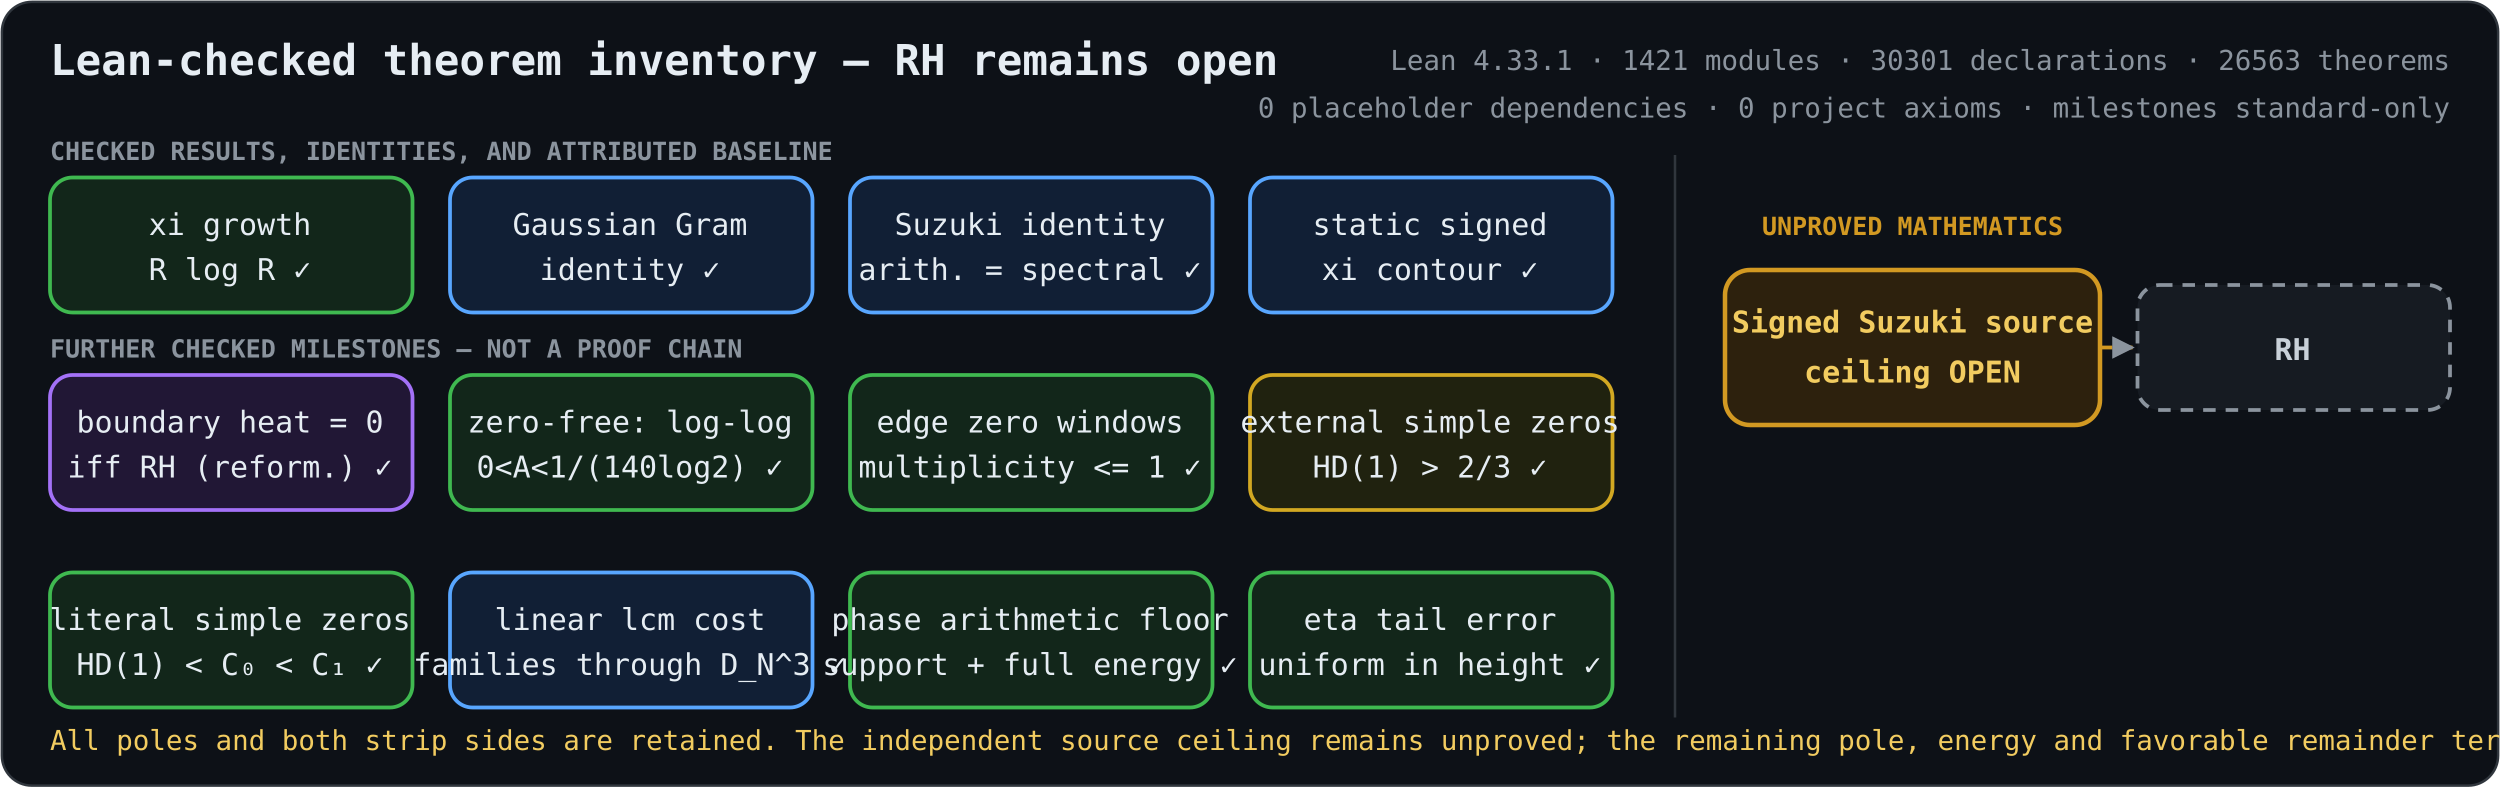
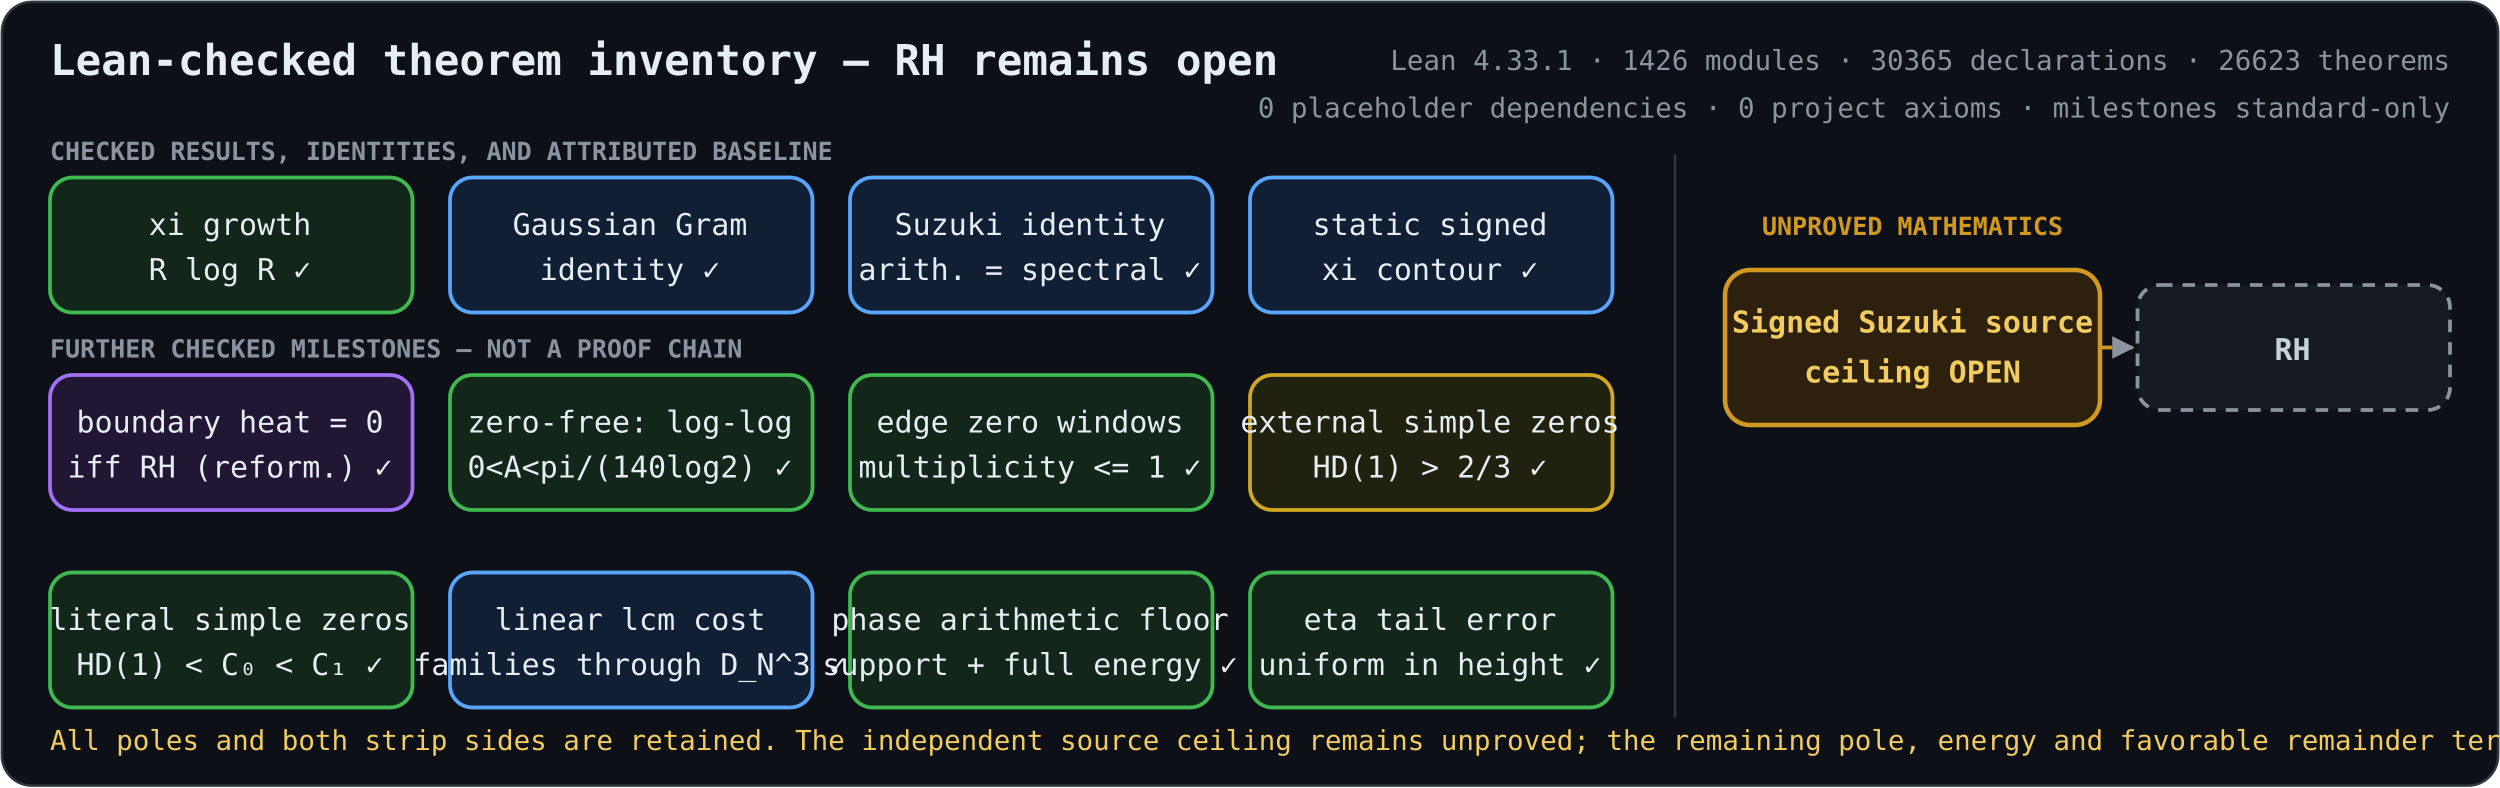
<svg xmlns="http://www.w3.org/2000/svg" role="img" aria-labelledby="title description" viewBox="0 0 1000 315">
  <defs>
    <marker id="arrow" viewBox="0 0 10 10" refX="9" refY="5" markerWidth="6" markerHeight="6" orient="auto-start-reverse">
      <path d="M 0 0 L 10 5 L 0 10 z" fill="#8b949e" />
    </marker>
    <style>
      .bg { fill: #0d1117; stroke: #30363d; }
      text { fill: #e6edf3; font-family: ui-monospace, SFMono-Regular, Menlo, Consolas, monospace; font-size: 12px; text-anchor: middle; }
      .heading { font-size: 17px; font-weight: 700; text-anchor: start; }
      .metrics { fill: #8b949e; font-size: 11px; text-anchor: end; }
      .proved rect { fill: #12261a; stroke: #3fb950; stroke-width: 1.5; }
      .proved.equivalence rect { fill: #211735; stroke: #a371f7; }
      .proved.bridge rect { fill: #111f35; stroke: #58a6ff; }
      .proved.external rect { fill: #20220f; stroke: #d2a822; }
      .open rect { fill: #2d210d; stroke: #d29922; stroke-width: 1.8; }
      .goal rect { fill: #161b22; stroke: #8b949e; stroke-width: 1.5; stroke-dasharray: 5 4; }
      .open text { fill: #f2cc60; font-weight: 700; }
      .goal text { fill: #c9d1d9; font-weight: 700; }
      .open-edge { fill: none; stroke: #d29922; stroke-width: 1.5; stroke-dasharray: 5 4; marker-end: url(#arrow); }
      .section { fill: #8b949e; font-size: 10px; font-weight: 700; text-anchor: start; }
      .gap-label { fill: #d29922; font-size: 10px; font-weight: 700; }
      .frontier { fill: #f2cc60; font-size: 11px; text-anchor: start; }
    </style>
  </defs>
  <rect class="bg" x="0.75" y="0.75" width="998.5" height="313.5" rx="12" />
  <text class="heading" x="20" y="30">Lean-checked theorem inventory — RH remains open</text>
-   <text class="metrics" x="980" y="28">Lean 4.33.1 · 1421 modules · 30301 declarations · 26563 theorems</text>
+   <text class="metrics" x="980" y="28">Lean 4.33.1 · 1426 modules · 30365 declarations · 26623 theorems</text>
  <text class="metrics" x="980" y="47">0 placeholder dependencies · 0 project axioms · milestones standard-only</text>
  <text class="section" x="20" y="64">CHECKED RESULTS, IDENTITIES, AND ATTRIBUTED BASELINE</text>
  <text class="section" x="20" y="143">FURTHER CHECKED MILESTONES — NOT A PROOF CHAIN</text>
  <line x1="670" y1="62" x2="670" y2="287" stroke="#30363d" />
  <text class="gap-label" x="765" y="94">UNPROVED MATHEMATICS</text>
  <path class="open-edge" d="M840 139 H853" />
  <g class="proved unconditional">
    <rect x="20" y="71" width="145" height="54" rx="9" />
    <text x="92" y="94">xi growth</text>
    <text x="92" y="112">R log R  ✓</text>
  </g>
  <g class="proved bridge">
    <rect x="180" y="71" width="145" height="54" rx="9" />
    <text x="252" y="94">Gaussian Gram</text>
    <text x="252" y="112">identity  ✓</text>
  </g>
  <g class="proved bridge">
    <rect x="340" y="71" width="145" height="54" rx="9" />
    <text x="412" y="94">Suzuki identity</text>
    <text x="412" y="112">arith. = spectral  ✓</text>
  </g>
  <g class="proved bridge">
    <rect x="500" y="71" width="145" height="54" rx="9" />
    <text x="572" y="94">static signed</text>
    <text x="572" y="112">xi contour  ✓</text>
  </g>
  <g class="proved equivalence">
    <rect x="20" y="150" width="145" height="54" rx="9" />
    <text x="92" y="173">boundary heat = 0</text>
    <text x="92" y="191">iff RH (reform.)  ✓</text>
  </g>
  <g class="proved unconditional">
    <rect x="180" y="150" width="145" height="54" rx="9" />
    <text x="252" y="173">zero-free: log-log</text>
-     <text x="252" y="191">0&lt;A&lt;1/(140log2)  ✓</text>
+     <text x="252" y="191">0&lt;A&lt;pi/(140log2)  ✓</text>
  </g>
  <g class="proved unconditional">
    <rect x="340" y="150" width="145" height="54" rx="9" />
    <text x="412" y="173">edge zero windows</text>
    <text x="412" y="191">multiplicity &lt;= 1  ✓</text>
  </g>
  <g class="proved external">
    <rect x="500" y="150" width="145" height="54" rx="9" />
    <text x="572" y="173">external simple zeros</text>
    <text x="572" y="191">HD(1) &gt; 2/3  ✓</text>
  </g>
  <g class="proved unconditional">
    <rect x="20" y="229" width="145" height="54" rx="9" />
    <text x="92" y="252">literal simple zeros</text>
    <text x="92" y="270">HD(1) &lt; C₀ &lt; C₁  ✓</text>
  </g>
  <g class="proved bridge">
    <rect x="180" y="229" width="145" height="54" rx="9" />
    <text x="252" y="252">linear lcm cost</text>
    <text x="252" y="270">families through D_N^3  ✓</text>
  </g>
  <g class="proved unconditional">
    <rect x="340" y="229" width="145" height="54" rx="9" />
    <text x="412" y="252">phase arithmetic floor</text>
    <text x="412" y="270">support + full energy  ✓</text>
  </g>
  <g class="proved unconditional">
    <rect x="500" y="229" width="145" height="54" rx="9" />
    <text x="572" y="252">eta tail error</text>
    <text x="572" y="270">uniform in height  ✓</text>
  </g>
  <g class="open">
    <rect x="690" y="108" width="150" height="62" rx="10" />
    <text x="765" y="133">Signed Suzuki source</text>
    <text x="765" y="153">ceiling OPEN</text>
  </g>
  <g class="goal">
    <rect x="855" y="114" width="125" height="50" rx="9" />
    <text x="917" y="144">RH</text>
  </g>
  <text class="frontier" x="20" y="300">All poles and both strip sides are retained. The independent source ceiling remains unproved; the remaining pole, energy and favorable remainder terms must stay coupled.</text>
</svg>
